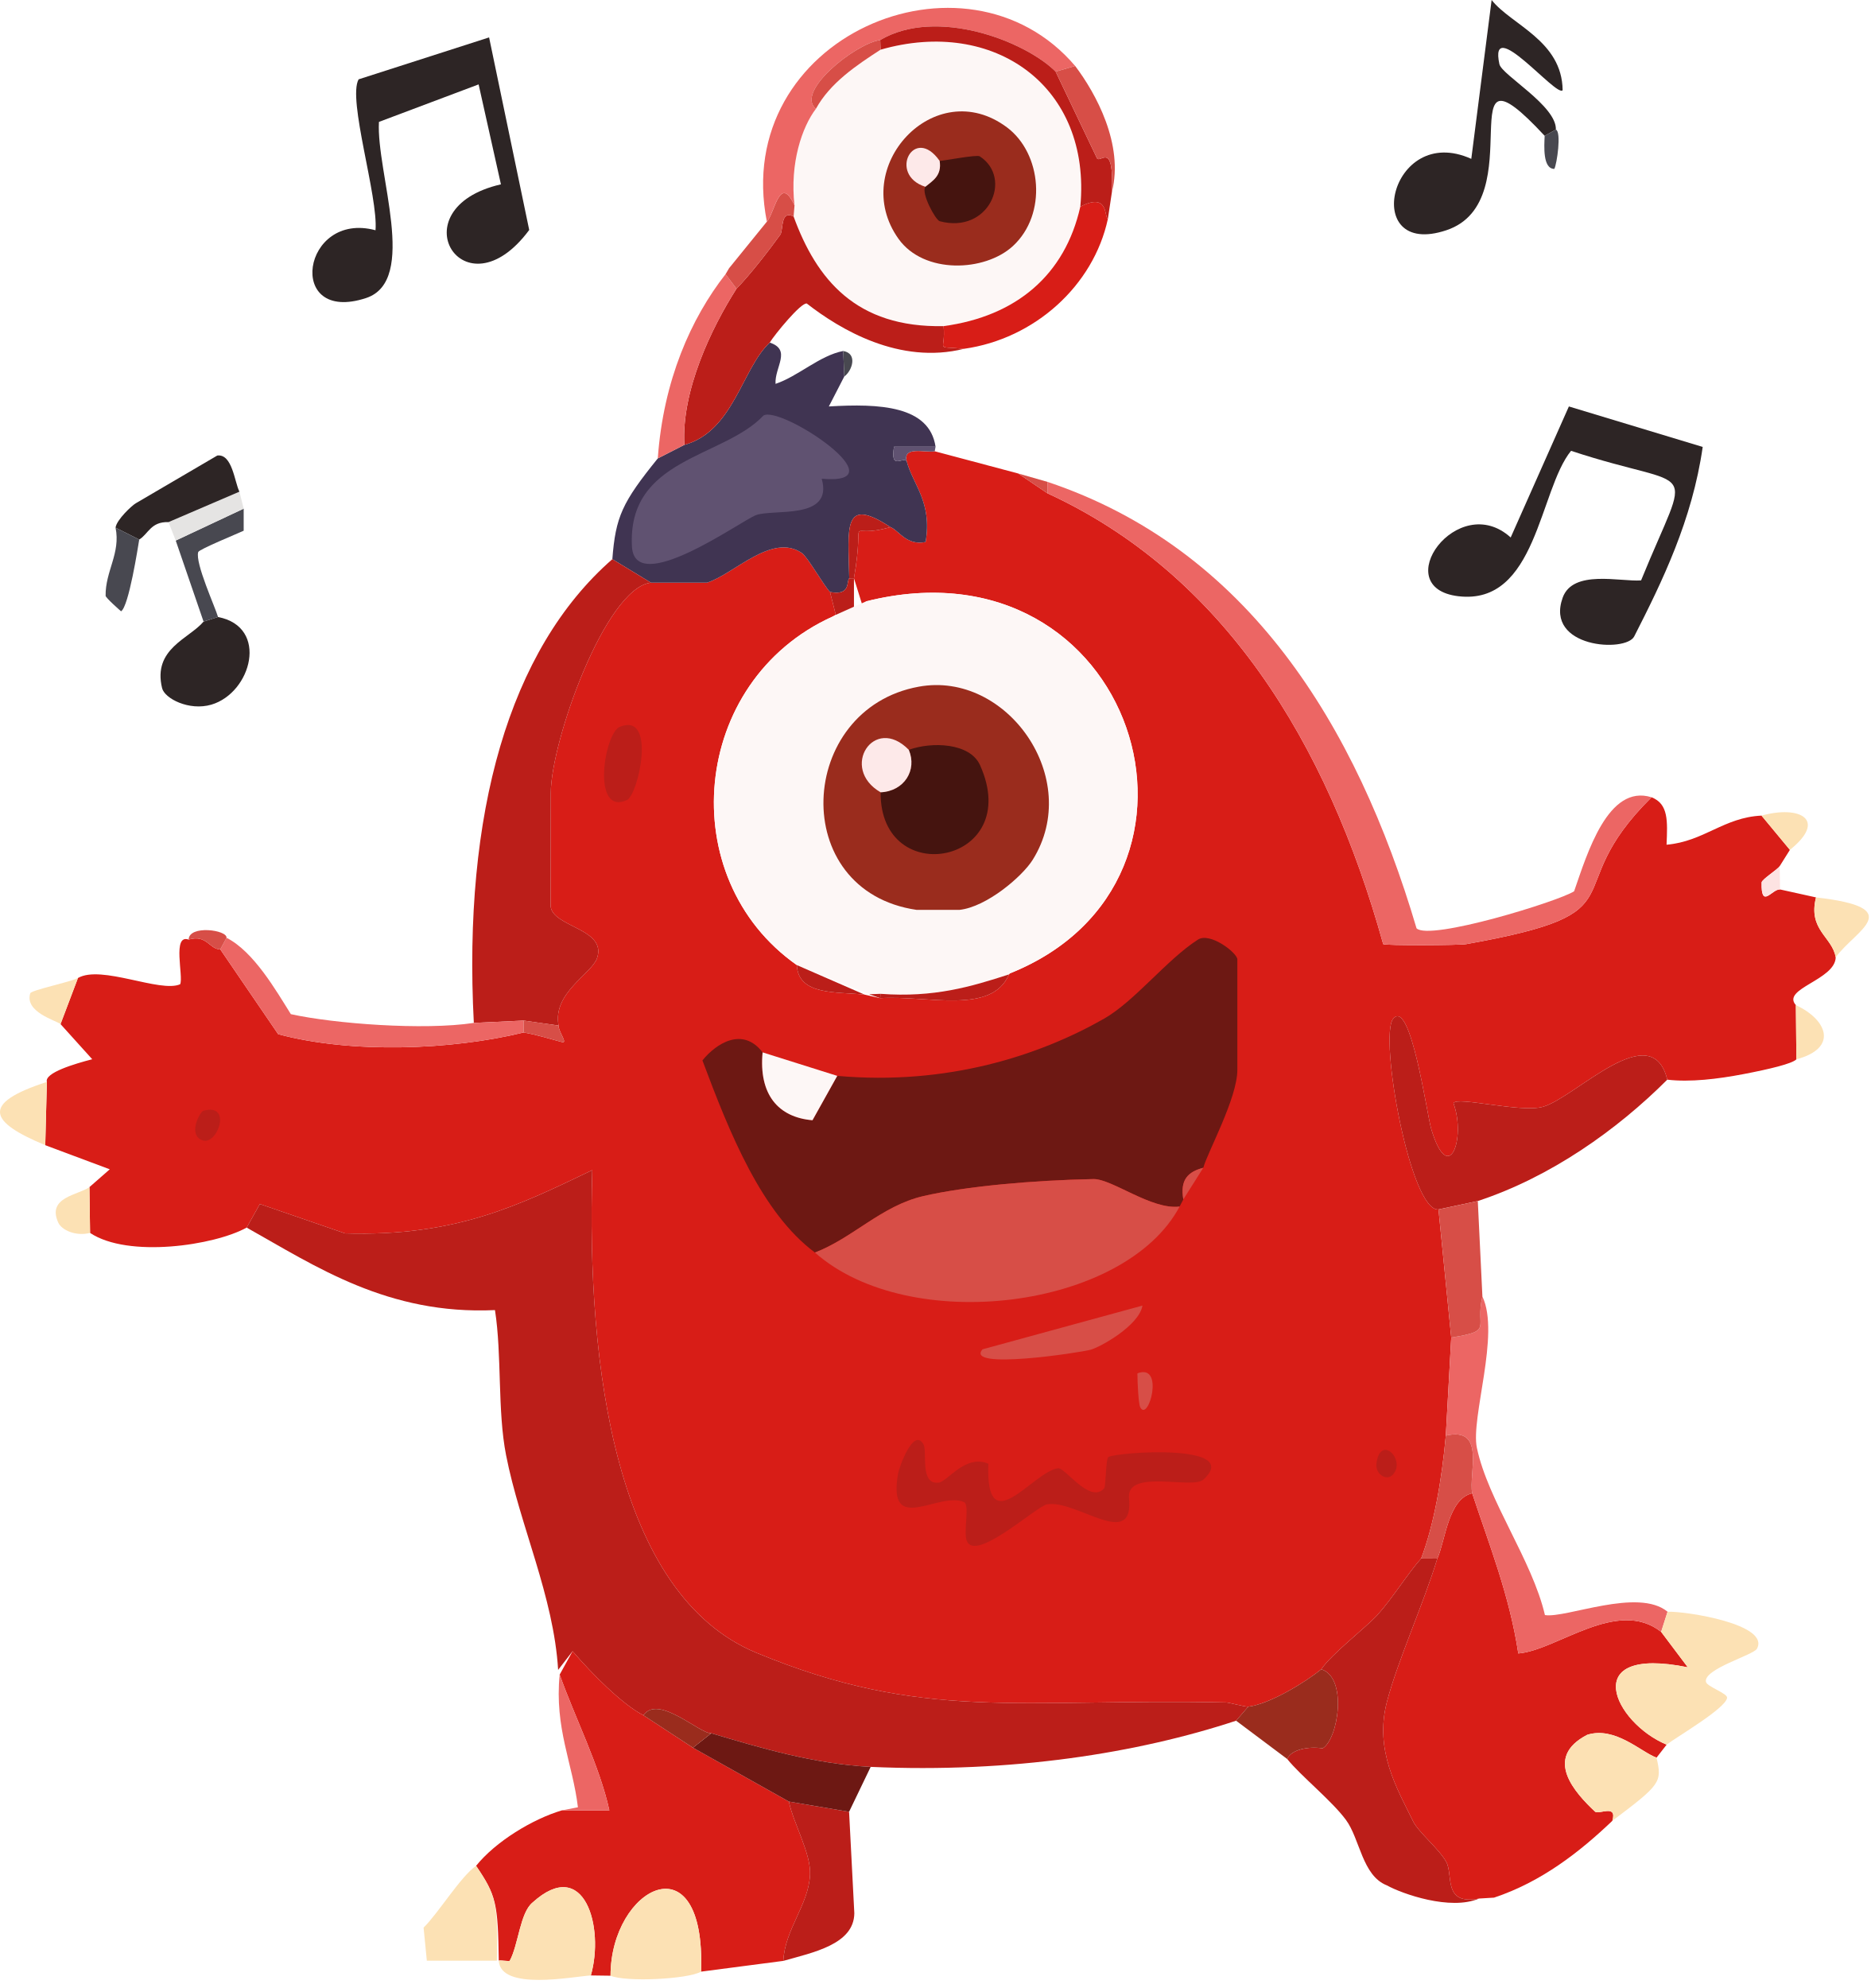
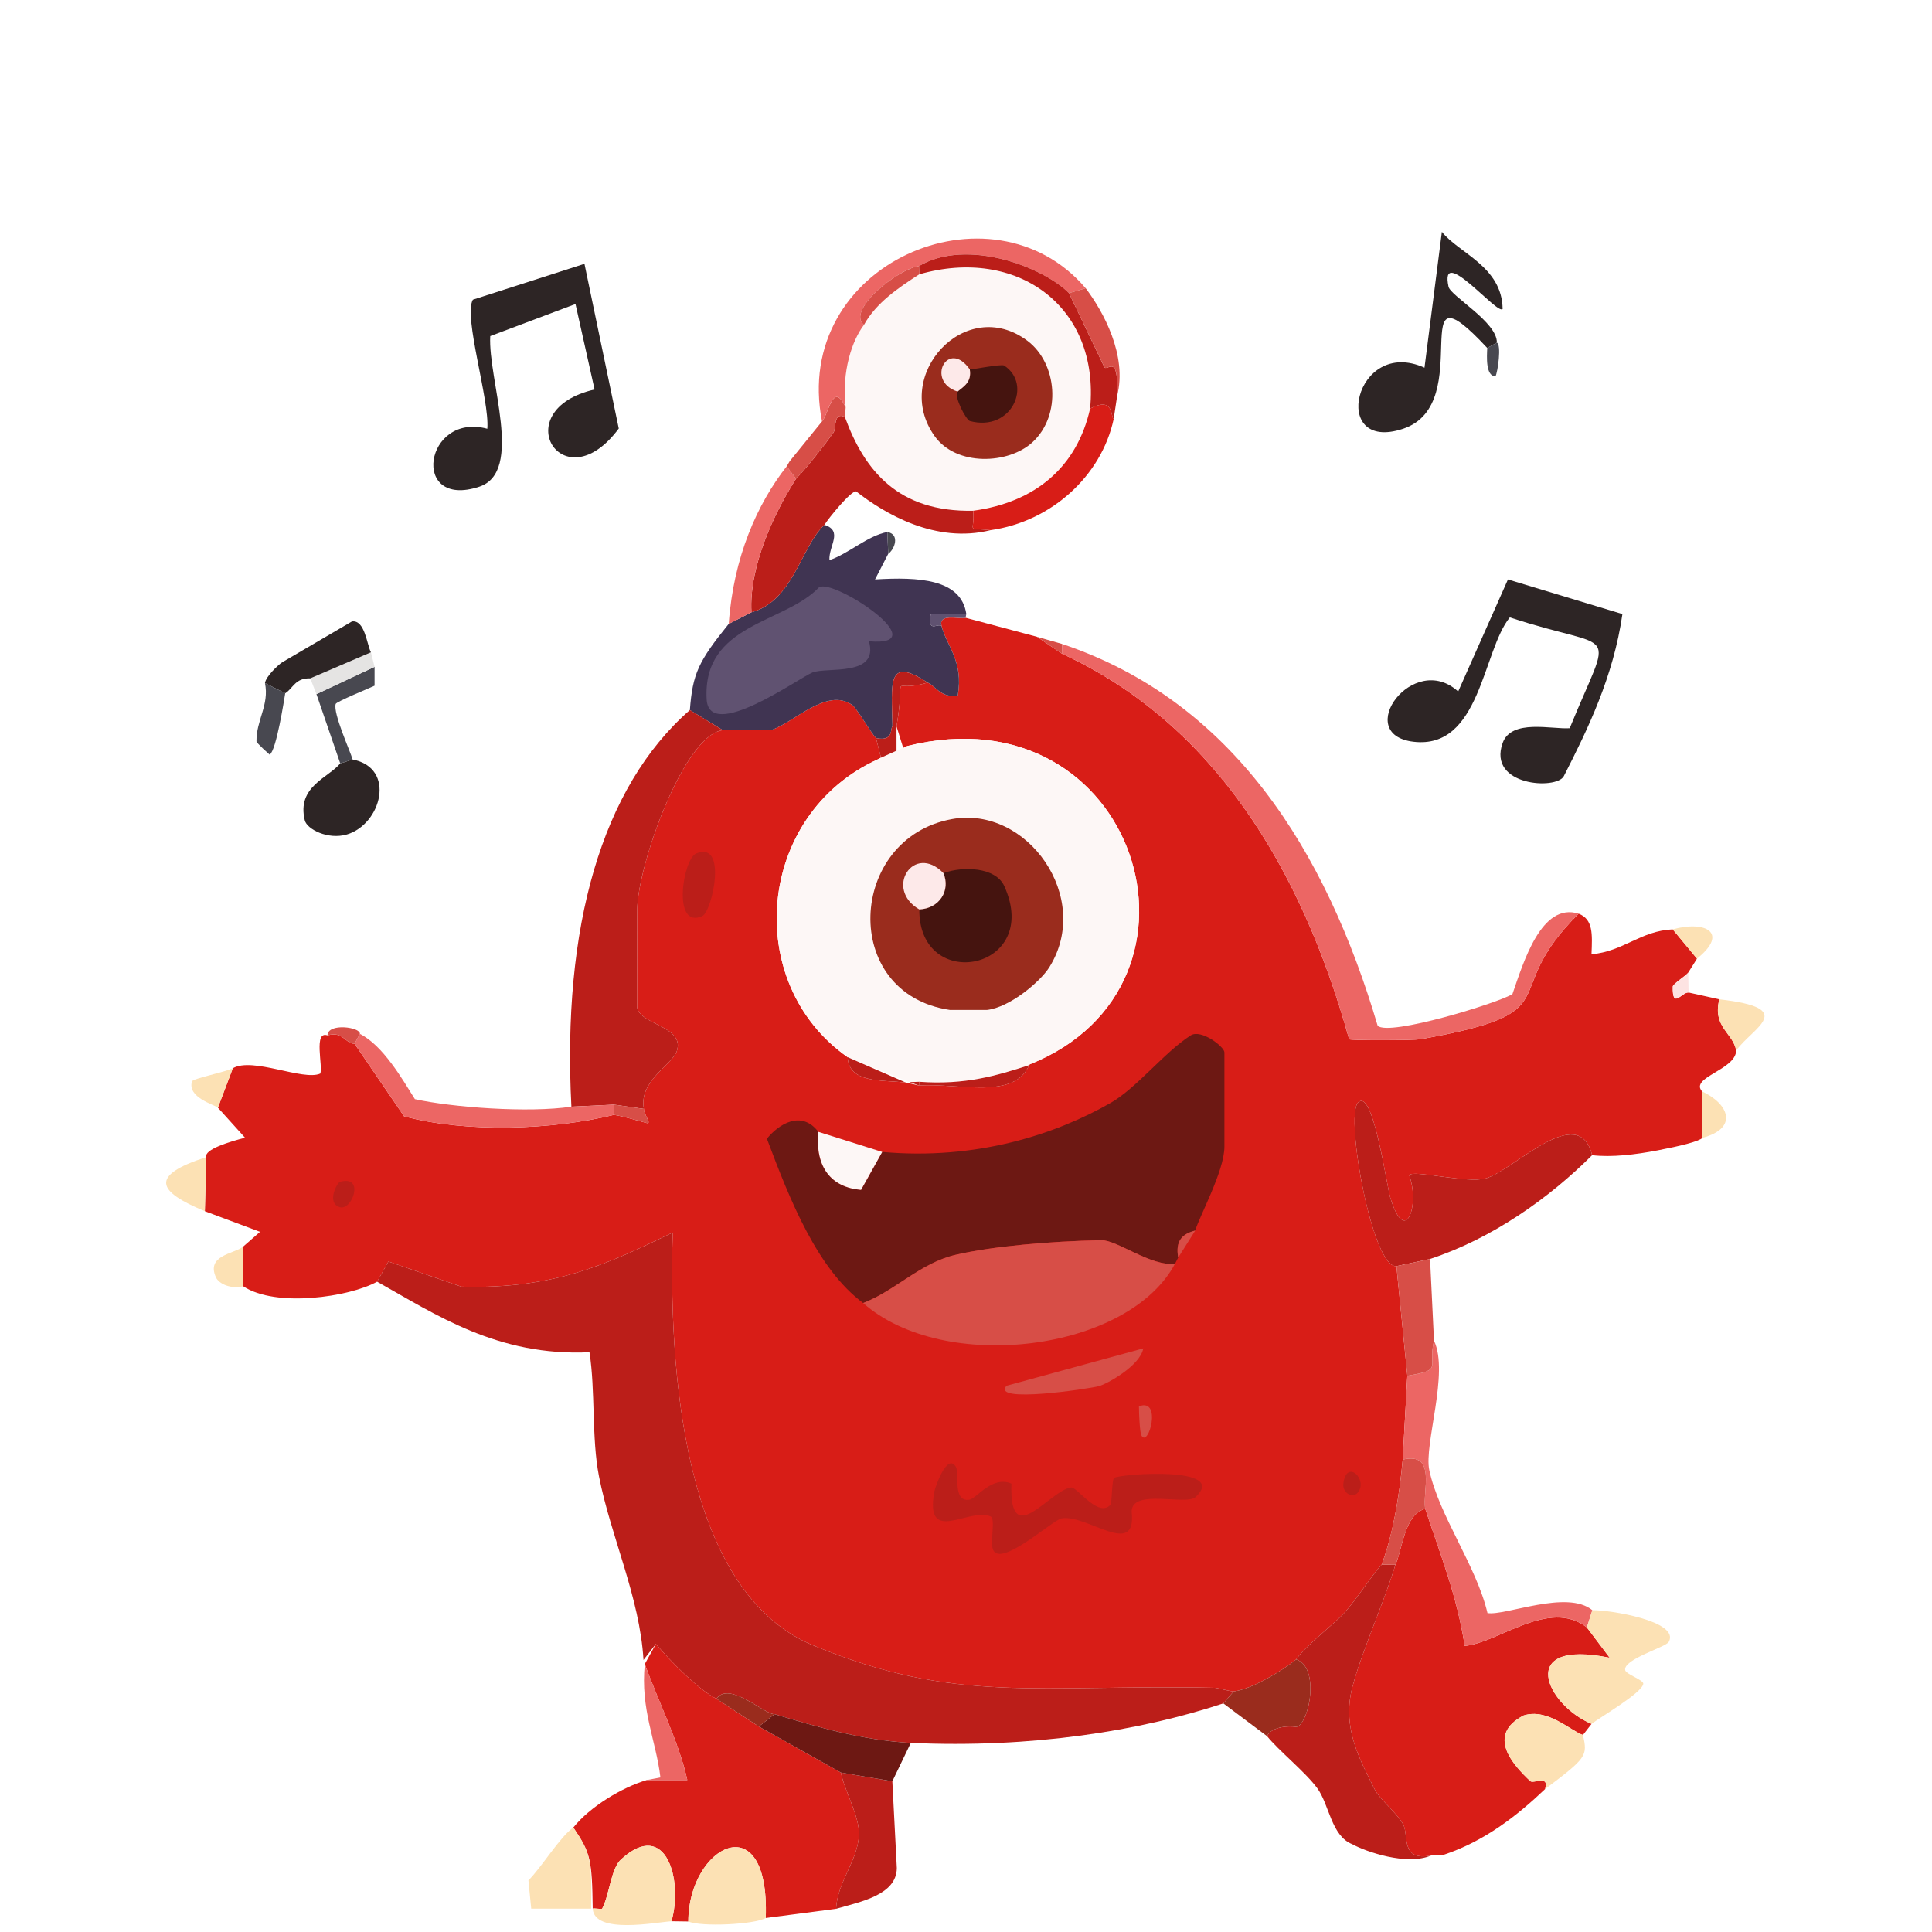
- <svg xmlns="http://www.w3.org/2000/svg" width="100%" height="100%" viewBox="0 0 207 220" version="1.1" xml:space="preserve" style="fill-rule:evenodd;clip-rule:evenodd;stroke-linejoin:round;stroke-miterlimit:2;">
+ <svg xmlns="http://www.w3.org/2000/svg" viewBox="-21.5 -30.0 250 250" version="1.1" style="fill-rule:evenodd;clip-rule:evenodd;stroke-linejoin:round;stroke-miterlimit:2;">
  <g transform="matrix(1,0,0,1,-36.56167,-1147.52)">
    <g>
      <g>
        <path d="M140.01,1197.46L149.25,1199.92L152.48,1202.11C171.87,1211.03 183.41,1229.57 189.64,1252C189.8,1252.17 198.07,1252.14 198.84,1252C218.89,1248.42 208.52,1246.46 219.34,1235.75C221.22,1236.49 221.11,1238.37 221,1241C225.14,1240.64 227.34,1237.97 231.51,1237.78L234.65,1241.57L233.52,1243.37C233.31,1243.73 231.53,1244.84 231.52,1245.18C231.45,1248.2 232.67,1245.88 233.56,1245.95L237.54,1246.83C236.63,1250.45 239.34,1251.18 239.72,1253.46C239.66,1255.98 233.68,1256.92 235.31,1258.75L235.37,1264.75C234.88,1265.24 232.4,1265.83 229.54,1266.38C226.67,1266.93 223.6,1267.3 221.08,1267C219.35,1259.95 210.96,1268.95 207.33,1270C204.89,1270.7 197.71,1268.8 197.42,1269.61C198.82,1273.47 196.9,1278.92 194.96,1272.47C194.48,1270.89 192.69,1257.96 190.75,1260.25C189.14,1262.16 192.65,1281.67 195.76,1281.36L197.17,1295.54L196.57,1306.39C196.13,1311.25 195.27,1316.22 193.84,1319.99C192.51,1321.44 190.59,1324.5 188.99,1326.25C187.66,1327.7 184.02,1330.46 182.78,1332.25C181.08,1333.65 177.07,1336.11 174.7,1336.39C174.18,1336.38 172.6,1335.93 172.26,1335.92C149.22,1335.45 138.75,1338.08 120.26,1330.42C104.72,1323.98 101.46,1298.82 102.11,1277.01C93.98,1280.91 87.02,1284.38 74.75,1284.01L65.32,1280.76L63.86,1283.37C60.29,1285.35 50.75,1286.77 46.53,1283.96L46.46,1278.89L48.71,1276.92L41.57,1274.25L41.75,1267.25C41.46,1266.24 44.83,1265.24 46.77,1264.74L43.26,1260.85L45.19,1255.75C47.76,1254.26 54.3,1257.42 56.5,1256.44C56.89,1255.57 55.59,1250.84 57.44,1251.5C59.45,1250.9 59.74,1252.59 60.94,1252.58L67.35,1261.97C75.44,1264.14 86.55,1263.73 94.51,1261.78C95.94,1262.01 97.73,1262.58 98.75,1262.84C99.46,1263.03 98.35,1261.68 98.38,1261.01C97.69,1257.41 102.03,1255.29 102.63,1253.57C103.78,1250.26 97.66,1250.13 97.5,1247.78L97.52,1235.25C97.53,1229.6 103.55,1212.59 108.6,1212L114.82,1212C117.81,1211.04 122.01,1206.44 125.32,1208.73C125.93,1209.15 127.67,1212.22 128.42,1213.03L129.06,1215.56L128.71,1215.75C112.94,1222.88 111.04,1244.7 124.75,1254.32C124.9,1257.69 129.11,1257.26 132.25,1257.59L133.98,1257.98C139.22,1257.65 146.3,1259.86 148.23,1255.35L148.3,1255.25C174.12,1244.93 162.16,1206.65 132.44,1214.06L132,1214.5L131.07,1211.51C132.41,1203.79 129.89,1207.38 135.1,1205.85C136.03,1206.19 136.86,1207.94 139,1207.5C139.75,1203.06 137.59,1201.16 136.9,1198.55C136.47,1196.85 138.98,1197.64 140.01,1197.46Z" style="fill:rgb(216,29,23);fill-rule:nonzero;" />
        <g>
          <path d="M120.96,1263.98C120.52,1268.63 122.68,1271.17 126.48,1271.49L129.22,1266.58C141.42,1267.67 151.61,1264.32 158.75,1260.25C162.14,1258.32 165.71,1253.69 169.14,1251.5C170.48,1250.64 173.5,1252.98 173.5,1253.69L173.5,1265.91C173.5,1269.06 170.19,1275.04 169.73,1276.75C168.04,1277.19 167.14,1278.07 167.52,1280.25L167.11,1281.04C164.01,1281.44 159.62,1277.96 157.57,1278C150.96,1278.13 143.45,1278.79 138.72,1279.89C134.1,1280.97 130.94,1284.53 126.75,1286.13C120.85,1281.74 117.32,1272.94 114.3,1264.87C115.82,1262.98 118.76,1261.11 120.96,1263.98Z" style="fill:rgb(109,24,19);fill-rule:nonzero;" />
          <path d="M167.11,1281.04C161.06,1292.42 137.18,1295.37 126.75,1286.13C130.94,1284.53 134.1,1280.97 138.72,1279.89C143.45,1278.79 150.96,1278.13 157.57,1278C159.62,1277.96 164.01,1281.44 167.11,1281.04Z" style="fill:rgb(215,78,71);fill-rule:nonzero;" />
          <path d="M129.22,1266.58L126.48,1271.49C122.68,1271.17 120.52,1268.63 120.96,1263.98L129.22,1266.58Z" style="fill:rgb(253,247,246);fill-rule:nonzero;" />
          <path d="M169.73,1276.75L167.52,1280.25C167.14,1278.07 168.04,1277.19 169.73,1276.75Z" style="fill:rgb(215,78,71);fill-rule:nonzero;" />
        </g>
        <path d="M138.75,1307.33C139.24,1308.15 138.29,1311.87 140.46,1311.59C141.43,1311.47 143.41,1308.42 145.94,1309.5C145.63,1318.29 150.87,1310.37 153.66,1310C154.44,1309.9 157.16,1313.97 158.75,1312.24C158.97,1312 158.92,1308.83 159.25,1308.75C160.25,1308.21 174.15,1307.21 169.75,1311.25C168.54,1312.37 161.39,1310.06 161.5,1313.19C162.16,1319.24 155.7,1313.42 152.43,1314C151.26,1314.21 144.54,1320.43 143.56,1318.05C143.15,1317.05 143.91,1314.05 143.25,1313.75C140.46,1312.51 134.73,1317.55 135.95,1310.6C136.08,1309.86 137.65,1305.47 138.75,1307.33Z" style="fill:rgb(187,30,25);fill-rule:nonzero;" />
        <path d="M163,1292C162.62,1294.23 158.29,1296.62 157.25,1296.89C156.01,1297.22 143.26,1299.16 145.3,1296.84L163,1292Z" style="fill:rgb(215,78,71);fill-rule:nonzero;" />
        <path d="M105.16,1227.95C109.26,1226.29 107.21,1235.49 105.94,1236.06C102,1237.84 103.42,1228.66 105.16,1227.95Z" style="fill:rgb(187,30,25);fill-rule:nonzero;" />
        <path d="M59.07,1270.44C62.3,1269.54 60.64,1274.23 59.03,1273.73C57.27,1273.18 58.68,1270.55 59.07,1270.44Z" style="fill:rgb(187,30,25);fill-rule:nonzero;" />
        <path d="M162.44,1299.5C165.49,1298.34 163.65,1305 162.75,1303.25C162.56,1302.88 162.44,1300.55 162.44,1299.5Z" style="fill:rgb(215,78,71);fill-rule:nonzero;" />
        <path d="M190.75,1310.67C190.04,1311.5 188.75,1310.65 188.89,1309.5C189.29,1306.2 192.15,1309.02 190.75,1310.67Z" style="fill:rgb(187,30,25);fill-rule:nonzero;" />
        <g>
          <path d="M148.3,1255.25L148.23,1255.35C144.06,1256.7 139.96,1257.94 134,1257.5L132.75,1257.55L124.75,1254.32C111.04,1244.7 112.94,1222.88 128.71,1215.75L129.06,1215.56L131.07,1214.66L132.44,1214.06C162.16,1206.65 174.12,1244.93 148.3,1255.25Z" style="fill:rgb(253,247,246);fill-rule:nonzero;" />
          <g>
            <path d="M142.75,1248.21L138,1248.21C123.7,1246.12 124.74,1225.96 138.25,1223.51C148,1221.73 156.46,1233.69 150.85,1242.67C149.71,1244.5 145.77,1247.88 142.75,1248.21Z" style="fill:rgb(154,44,29);fill-rule:nonzero;" />
            <g>
              <path d="M134.02,1235.2C136.63,1235.08 138.09,1232.75 137.14,1230.5C139.67,1229.58 143.9,1229.71 145.02,1232.19C149.94,1243.12 133.94,1246.12 134.02,1235.2Z" style="fill:rgb(69,20,15);fill-rule:nonzero;" />
              <path d="M137.14,1230.5C138.09,1232.75 136.63,1235.08 134.02,1235.2C129.44,1232.55 133.29,1226.56 137.14,1230.5Z" style="fill:rgb(253,233,233);fill-rule:nonzero;" />
            </g>
          </g>
          <path d="M148.23,1255.35C146.3,1259.86 139.22,1257.65 133.98,1257.98L134,1257.5C139.96,1257.94 144.06,1256.7 148.23,1255.35Z" style="fill:rgb(187,30,25);fill-rule:nonzero;" />
          <path d="M132.25,1257.59C129.11,1257.26 124.9,1257.69 124.75,1254.32L132.25,1257.59Z" style="fill:rgb(187,30,25);fill-rule:nonzero;" />
        </g>
        <g>
          <path d="M63.86,1283.37L65.32,1280.76L74.75,1284.01C87.02,1284.38 93.98,1280.91 102.11,1277.01C101.46,1298.82 104.72,1323.98 120.26,1330.42C138.75,1338.08 149.22,1335.45 172.26,1335.92C172.6,1335.93 174.18,1336.38 174.7,1336.39L173.36,1337.94C162.48,1341.53 148.53,1343.75 132.92,1343.05C126.62,1342.72 120.73,1340.95 115.28,1339.33C114.01,1339.41 109.41,1334.97 107.77,1337.34C105.47,1336.17 102.09,1332.77 99.93,1330.25L98.33,1332.32C97.84,1324.17 94.1,1316.36 92.57,1308.56C91.6,1303.62 92.12,1297.49 91.34,1292.5C79.49,1293.05 71.52,1287.67 63.86,1283.37Z" style="fill:rgb(187,30,25);fill-rule:nonzero;" />
          <g>
            <path d="M107.77,1337.34L113.25,1340.93L123.87,1346.89C124.37,1349.32 126.33,1352.62 126.21,1355C126.03,1358.37 123.43,1361.01 123.25,1364.52L114.15,1365.71C114.68,1350.82 104.13,1356.36 104.13,1366.16L101.95,1366.13C103.47,1360.83 101.26,1352.83 95.49,1358.07C94.11,1359.21 93.94,1362.72 92.98,1364.5C92.92,1364.61 91.81,1364.4 91.76,1364.5C91.67,1358.13 91.48,1357.29 89.25,1354C91.41,1351.31 95.51,1348.82 98.75,1347.86L104,1347.86C102.91,1342.91 100.22,1337.67 98.5,1332.84L99.93,1330.25C102.09,1332.77 105.47,1336.17 107.77,1337.34Z" style="fill:rgb(216,29,23);fill-rule:nonzero;" />
            <g>
              <path d="M130.53,1348.02L131.11,1359.25C131.07,1362.71 126.51,1363.59 123.25,1364.52C123.43,1361.01 126.03,1358.37 126.21,1355C126.33,1352.62 124.37,1349.32 123.87,1346.89L130.53,1348.02Z" style="fill:rgb(187,30,25);fill-rule:nonzero;" />
              <g>
                <path d="M115.28,1339.33C120.73,1340.95 126.62,1342.72 132.92,1343.05L130.53,1348.02L123.87,1346.89L113.25,1340.93L115.28,1339.33Z" style="fill:rgb(109,24,19);fill-rule:nonzero;" />
                <path d="M107.77,1337.34C109.41,1334.97 114.01,1339.41 115.28,1339.33L113.25,1340.93L107.77,1337.34Z" style="fill:rgb(154,44,29);fill-rule:nonzero;" />
              </g>
            </g>
            <path d="M98.75,1347.86L100.52,1347.52C99.95,1342.7 97.91,1338.75 98.5,1332.84C100.22,1337.67 102.91,1342.91 104,1347.86L98.75,1347.86Z" style="fill:rgb(236,102,100);fill-rule:nonzero;" />
          </g>
        </g>
        <g>
          <path d="M121.75,1185.43C124.2,1186.25 122.28,1188.14 122.39,1190C124.9,1189.16 127.26,1186.87 129.88,1186.36L130,1189.18L128.29,1192.5C133.9,1192.16 139.43,1192.42 140.1,1196.96L135.5,1196.96C135.09,1199.6 136.4,1198.05 136.9,1198.55C137.59,1201.16 139.75,1203.06 139,1207.5C136.86,1207.94 136.03,1206.19 135.1,1205.85C129.76,1202.34 130.45,1205.94 130.55,1211.52C130.22,1211.74 130.77,1213.51 128.42,1213.03C127.67,1212.22 125.93,1209.15 125.32,1208.73C122.01,1206.44 117.81,1211.04 114.82,1212L108.6,1212L104.33,1209.4C104.69,1204.71 105.41,1203.13 109.36,1198.25L112.3,1196.75C117.74,1195.27 118.68,1188.28 121.75,1185.43Z" style="fill:rgb(64,52,82);fill-rule:nonzero;" />
          <path d="M121.06,1193.5C123.04,1192.39 136.41,1201.29 127.5,1200.5C128.83,1205.15 122.06,1203.79 120.19,1204.54C118.43,1205.25 106.8,1213.62 106.5,1208C105.97,1198.16 116.61,1198.23 121.06,1193.5Z" style="fill:rgb(96,82,113);fill-rule:nonzero;" />
          <g>
            <path d="M104.33,1209.4L108.6,1212C103.55,1212.59 97.53,1229.6 97.52,1235.25L97.5,1247.78C97.66,1250.13 103.78,1250.26 102.63,1253.57C102.03,1255.29 97.69,1257.41 98.38,1261.01L94.51,1260.46L89,1260.72C87.79,1237.59 92.87,1219.41 104.33,1209.4Z" style="fill:rgb(187,30,25);fill-rule:nonzero;" />
            <path d="M89,1260.72L94.51,1260.46L94.51,1261.78C86.55,1263.73 75.44,1264.14 67.35,1261.97L60.94,1252.58L61.63,1251.3C64.64,1252.82 67.1,1257.12 68.75,1259.75C73.55,1260.81 83.44,1261.56 89,1260.72Z" style="fill:rgb(236,102,100);fill-rule:nonzero;" />
            <path d="M98.38,1261.01C98.35,1261.68 99.46,1263.03 98.75,1262.84C97.73,1262.58 95.94,1262.01 94.51,1261.78L94.51,1260.46L98.38,1261.01Z" style="fill:rgb(215,78,71);fill-rule:nonzero;" />
          </g>
          <path d="M131.07,1211.51L130.55,1211.52C130.45,1205.94 129.76,1202.34 135.1,1205.85C129.89,1207.38 132.41,1203.79 131.07,1211.51Z" style="fill:rgb(187,30,25);fill-rule:nonzero;" />
          <path d="M131.07,1211.51L131.07,1214.66L129.06,1215.56L128.42,1213.03C130.77,1213.51 130.22,1211.74 130.55,1211.52L131.07,1211.51Z" style="fill:rgb(187,30,25);fill-rule:nonzero;" />
          <path d="M140.1,1196.96L140.01,1197.46C138.98,1197.64 136.47,1196.85 136.9,1198.55C136.4,1198.05 135.09,1199.6 135.5,1196.96L140.1,1196.96Z" style="fill:rgb(96,82,113);fill-rule:nonzero;" />
          <path d="M130,1189.18L129.88,1186.36C131.55,1186.65 130.83,1188.61 130,1189.18Z" style="fill:rgb(72,72,80);fill-rule:nonzero;" />
        </g>
        <path d="M219.34,1235.75C208.52,1246.46 218.89,1248.42 198.84,1252C198.07,1252.14 189.8,1252.17 189.64,1252C183.41,1229.57 171.87,1211.03 152.48,1202.11L152.5,1200.85C174.62,1208.26 186.66,1227.69 193.33,1250.25C194.77,1251.67 209.1,1247.25 210.77,1246.15C212.22,1241.97 214.53,1234.24 219.34,1235.75Z" style="fill:rgb(236,102,100);fill-rule:nonzero;" />
        <path d="M200.11,1280.43L195.76,1281.36C192.65,1281.67 189.14,1262.16 190.75,1260.25C192.69,1257.96 194.48,1270.89 194.96,1272.47C196.9,1278.92 198.82,1273.47 197.42,1269.61C197.71,1268.8 204.89,1270.7 207.33,1270C210.96,1268.95 219.35,1259.95 221.08,1267C215.49,1272.59 208.14,1277.79 200.11,1280.43Z" style="fill:rgb(187,30,25);fill-rule:nonzero;" />
        <path d="M239.72,1253.46C239.34,1251.18 236.63,1250.45 237.54,1246.83C247.8,1248 241.89,1250.45 239.72,1253.46Z" style="fill:rgb(252,225,180);fill-rule:nonzero;" />
        <path d="M41.75,1267.25L41.57,1274.25C35.42,1271.7 34.32,1269.65 41.75,1267.25Z" style="fill:rgb(252,225,180);fill-rule:nonzero;" />
        <path d="M45.19,1255.75L43.26,1260.85C42.75,1260.44 39.26,1259.52 39.91,1257.44C40.02,1257.09 44.35,1256.2 45.19,1255.75Z" style="fill:rgb(252,225,180);fill-rule:nonzero;" />
        <path d="M46.46,1278.89L46.53,1283.96C44.96,1284.36 43.38,1283.66 43,1282.8C41.74,1279.99 45.22,1279.78 46.46,1278.89Z" style="fill:rgb(252,225,180);fill-rule:nonzero;" />
        <path d="M235.37,1264.75L235.31,1258.75C238.76,1260.35 240.06,1263.49 235.37,1264.75Z" style="fill:rgb(252,225,180);fill-rule:nonzero;" />
        <path d="M231.51,1237.78C235.73,1236.61 238.84,1238.21 234.65,1241.57L231.51,1237.78Z" style="fill:rgb(252,225,180);fill-rule:nonzero;" />
        <path d="M57.44,1251.5C57.47,1249.85 61.73,1250.43 61.63,1251.3L60.94,1252.58C59.74,1252.59 59.45,1250.9 57.44,1251.5Z" style="fill:rgb(215,78,71);fill-rule:nonzero;" />
        <path d="M233.52,1243.37L233.56,1245.95C232.67,1245.88 231.45,1248.2 231.52,1245.18C231.53,1244.84 233.31,1243.73 233.52,1243.37Z" style="fill:rgb(253,227,226);fill-rule:nonzero;" />
      </g>
      <path d="M210.19,1192.5L225,1196.98C223.84,1205.09 220.5,1211.91 217.42,1217.95C216.49,1219.76 207.52,1219.23 209.5,1213.67C210.63,1210.5 215.88,1211.92 218.18,1211.75C223.79,1197.98 224.52,1202.06 210.43,1197.41C206.89,1201.75 206.63,1214.54 197.95,1213.5C190.07,1212.55 197.9,1201.7 203.75,1207L210.19,1192.5Z" style="fill:rgb(45,37,37);fill-rule:nonzero;" />
      <path d="M90.69,1151.66L95.13,1172.97C87.89,1182.73 80.44,1170.57 92,1167.92L89.53,1156.86L78.5,1161.01C78.18,1166.6 82.91,1178.57 77.08,1180.5C68.1,1183.46 69.98,1170.81 78.12,1173C78.43,1169.28 75,1158.49 76.25,1156.3L90.69,1151.66Z" style="fill:rgb(45,37,37);fill-rule:nonzero;" />
      <g>
        <path d="M207.51,1162.55C196.43,1150.63 206.34,1169.76 196.63,1173C187.02,1176.21 190.35,1161.02 199.39,1165.1L201.64,1147.52C203.8,1150.27 209.43,1152 209.5,1157.5C208.86,1158.37 201.29,1149.02 202.5,1154.62C202.76,1155.82 208.85,1159.23 208.75,1161.86L207.51,1162.55Z" style="fill:rgb(45,37,37);fill-rule:nonzero;" />
        <path d="M208.75,1161.86C209.38,1162.11 208.87,1165.66 208.58,1166.21C207.28,1166.21 207.46,1163.66 207.51,1162.55L208.75,1161.86Z" style="fill:rgb(72,72,80);fill-rule:nonzero;" />
      </g>
      <g>
        <path d="M60.69,1215.8C66.36,1216.89 64.4,1224.19 59.95,1225.5C57.49,1226.22 54.78,1224.82 54.5,1223.67C53.44,1219.31 57.5,1218.2 59.09,1216.31L60.69,1215.8Z" style="fill:rgb(45,37,37);fill-rule:nonzero;" />
        <g>
          <path d="M63.53,1203.81L63.53,1206.25C62.9,1206.55 58.59,1208.31 58.5,1208.61C58.13,1209.82 60.41,1214.77 60.69,1215.8L59.09,1216.31L56.01,1207.34L63.53,1203.81Z" style="fill:rgb(72,72,80);fill-rule:nonzero;" />
          <path d="M63.06,1201.93L63.53,1203.81L56.01,1207.34L55.21,1205.3L63.06,1201.93Z" style="fill:rgb(229,228,227);fill-rule:nonzero;" />
        </g>
      </g>
      <g>
        <path d="M55.21,1205.3C53.25,1205.23 52.98,1206.61 51.97,1207.23L49.35,1205.91C49.47,1205.02 51.18,1203.45 51.58,1203.22L60.61,1197.93C62.28,1197.72 62.52,1200.89 63.06,1201.93L55.21,1205.3Z" style="fill:rgb(45,37,37);fill-rule:nonzero;" />
        <path d="M51.97,1207.23C51.84,1208 50.82,1214.64 49.96,1215.17C49.96,1215.17 48.25,1213.68 48.25,1213.45C48.21,1210.72 49.93,1208.75 49.35,1205.91L51.97,1207.23Z" style="fill:rgb(72,72,80);fill-rule:nonzero;" />
      </g>
      <path d="M142.75,1248.21L138,1248.21L142.75,1248.21Z" style="fill:rgb(236,102,100);fill-rule:nonzero;" />
      <path d="M152.5,1200.85L152.48,1202.11L149.25,1199.92L152.5,1200.85Z" style="fill:rgb(215,78,71);fill-rule:nonzero;" />
      <path d="M134,1257.5L133.98,1257.98L132.75,1257.55L134,1257.5Z" style="fill:rgb(187,30,25);fill-rule:nonzero;" />
      <path d="M117.25,1177.2L117,1177.5L117.25,1177.2Z" style="fill:rgb(236,102,100);fill-rule:nonzero;" />
      <path d="M132.44,1214.06L132,1214.5L132.44,1214.06Z" style="fill:rgb(187,30,25);fill-rule:nonzero;" />
      <path d="M129.06,1215.56L128.71,1215.75L129.06,1215.56Z" style="fill:rgb(187,30,25);fill-rule:nonzero;" />
      <path d="M148.3,1255.25L148.23,1255.35L148.3,1255.25Z" style="fill:rgb(187,30,25);fill-rule:nonzero;" />
      <path d="M199.49,1312.77C201.33,1318.36 203.63,1324.08 204.59,1330.5C208.88,1330.15 215.54,1324.29 220.4,1328.11L223.35,1332.03C211.12,1329.55 215.19,1338.18 221.01,1340.59L219.89,1342.03C218.18,1341.41 215.3,1338.53 212.22,1339.5C207.3,1342.05 210.9,1345.95 213.08,1348C213.48,1348.38 215.57,1347.11 215,1349.02C211.4,1352.45 207.19,1355.76 201.91,1357.52L200.25,1357.62C196.21,1358.38 197.42,1355.04 196.62,1353.57C195.87,1352.18 193.55,1350.28 192.97,1349.11C191.16,1345.43 188.65,1341.23 190.05,1335.86C191.25,1331.27 194.07,1325.1 195.63,1320C196.53,1318.02 196.81,1313.4 199.49,1312.77Z" style="fill:rgb(216,29,23);fill-rule:nonzero;" />
      <g>
        <path d="M193.84,1319.99L195.63,1320C194.07,1325.1 191.25,1331.27 190.05,1335.86C188.65,1341.23 191.16,1345.43 192.97,1349.11C193.55,1350.28 195.87,1352.18 196.62,1353.57C197.42,1355.04 196.21,1358.38 200.25,1357.62C197.08,1358.99 191.74,1357.1 190.04,1356.16C187.31,1355.08 187.07,1351.02 185.52,1348.92C183.97,1346.81 180.47,1344 179.02,1342.18C179.44,1341.13 181.39,1340.75 182.94,1341C184.68,1339.96 185.72,1333.13 182.78,1332.25C184.02,1330.46 187.66,1327.7 188.99,1326.25C190.59,1324.5 192.51,1321.44 193.84,1319.99Z" style="fill:rgb(187,30,25);fill-rule:nonzero;" />
        <path d="M182.78,1332.25C185.72,1333.13 184.68,1339.96 182.94,1341C181.39,1340.75 179.44,1341.13 179.02,1342.18L173.36,1337.94L174.7,1336.39C177.07,1336.11 181.08,1333.65 182.78,1332.25Z" style="fill:rgb(154,44,29);fill-rule:nonzero;" />
      </g>
      <g>
        <path d="M221.11,1325.88L220.4,1328.11C215.54,1324.29 208.88,1330.15 204.59,1330.5C203.63,1324.08 201.33,1318.36 199.49,1312.77C199.07,1310.59 201.05,1305.35 196.57,1306.39L197.17,1295.54C201.94,1294.77 199.77,1294.52 200.62,1291C202.61,1295.16 199.3,1304.42 200.01,1307.75C201.25,1313.61 206.12,1320.16 207.54,1326.25C209.86,1326.63 217.85,1323.18 221.11,1325.88Z" style="fill:rgb(236,102,100);fill-rule:nonzero;" />
        <path d="M221.01,1340.59C215.19,1338.18 211.12,1329.55 223.35,1332.03L220.4,1328.11L221.11,1325.88C223.14,1325.81 232.5,1327.27 231,1329.98C230.61,1330.68 225.07,1332.22 225.36,1333.64C225.47,1334.18 227.77,1334.91 227.7,1335.41C227.54,1336.59 222.05,1339.77 221.01,1340.59Z" style="fill:rgb(252,225,180);fill-rule:nonzero;" />
        <path d="M200.11,1280.43L200.62,1291C199.77,1294.52 201.94,1294.77 197.17,1295.54L195.76,1281.36L200.11,1280.43Z" style="fill:rgb(215,78,71);fill-rule:nonzero;" />
        <path d="M199.49,1312.77C196.81,1313.4 196.53,1318.02 195.63,1320L193.84,1319.99C195.27,1316.22 196.13,1311.25 196.57,1306.39C201.05,1305.35 199.07,1310.59 199.49,1312.77Z" style="fill:rgb(215,78,71);fill-rule:nonzero;" />
      </g>
      <path d="M219.89,1342.03C220.52,1344.75 220.36,1344.98 215,1349.02C215.57,1347.11 213.48,1348.38 213.08,1348C210.9,1345.95 207.3,1342.05 212.22,1339.5C215.3,1338.53 218.18,1341.41 219.89,1342.03Z" style="fill:rgb(252,225,180);fill-rule:nonzero;" />
      <path d="M156.12,1170.39C154.43,1177.94 149.04,1182.52 140.99,1183.61C131.32,1183.81 126.93,1178.45 124.39,1171.48L124.49,1170.25C123.95,1165.56 125.34,1161.55 126.86,1159.56C128.43,1156.69 131.37,1154.73 134.01,1153.02C146.6,1149.4 157.38,1157.1 156.12,1170.39Z" style="fill:rgb(253,247,246);fill-rule:nonzero;" />
      <path d="M148.01,1161.62C151.85,1164.5 152.49,1171.22 148.66,1174.75C145.55,1177.61 138.81,1177.89 136,1173.95C130.4,1166.1 140.01,1155.63 148.01,1161.62Z" style="fill:rgb(154,44,29);fill-rule:nonzero;" />
      <g>
        <path d="M138.97,1168.19C139.72,1167.56 140.83,1166.99 140.55,1165.32C140.91,1165.34 144.66,1164.6 144.99,1164.82C148.7,1167.23 145.99,1173.46 140.56,1172C140.09,1171.87 138.47,1168.86 138.97,1168.19Z" style="fill:rgb(69,20,15);fill-rule:nonzero;" />
        <path d="M140.55,1165.32C140.83,1166.99 139.72,1167.56 138.97,1168.19C134.78,1166.85 137.72,1161.29 140.55,1165.32Z" style="fill:rgb(253,233,233);fill-rule:nonzero;" />
      </g>
      <path d="M124.39,1171.48C126.93,1178.45 131.32,1183.81 140.99,1183.61C141.26,1186.51 139.88,1185.79 143.25,1186.12C136.11,1187.9 129.55,1183.99 125.85,1181.11C125.22,1180.96 122.28,1184.56 121.75,1185.43C118.68,1188.28 117.74,1195.27 112.3,1196.75C111.95,1190.77 115.32,1183.78 118.07,1179.47C119.51,1178.01 121.69,1175.2 122.92,1173.49C123.27,1172.99 122.9,1170.73 124.39,1171.48Z" style="fill:rgb(187,30,25);fill-rule:nonzero;" />
      <path d="M159.17,1171.75C157.58,1179.13 151.07,1185.02 143.25,1186.12C139.88,1185.79 141.26,1186.51 140.99,1183.61C149.04,1182.52 154.43,1177.94 156.12,1170.39C159.28,1168.75 158.75,1171.54 159.17,1171.75Z" style="fill:rgb(216,29,23);fill-rule:nonzero;" />
      <path d="M116.86,1177.86L118.07,1179.47C115.32,1183.78 111.95,1190.77 112.3,1196.75L109.36,1198.25C109.97,1189.62 113.04,1182.74 116.86,1177.86Z" style="fill:rgb(236,102,100);fill-rule:nonzero;" />
      <path d="M124.49,1170.25L124.39,1171.48C122.9,1170.73 123.27,1172.99 122.92,1173.49C121.69,1175.2 119.51,1178.01 118.07,1179.47L116.86,1177.86L117.25,1177.2L121.43,1172.05C122.3,1171.11 122.86,1166.7 124.49,1170.25Z" style="fill:rgb(215,78,71);fill-rule:nonzero;" />
      <path d="M126.86,1159.56C125.34,1161.55 123.95,1165.56 124.49,1170.25C122.86,1166.7 122.3,1171.11 121.43,1172.05C117.41,1151.66 143.42,1140.56 155.55,1154.82L153.39,1155.45C150.03,1152.08 140.22,1148.27 133.98,1151.95C131.28,1152.31 124.52,1157.66 126.86,1159.56Z" style="fill:rgb(236,102,100);fill-rule:nonzero;" />
      <path d="M114.15,1365.71C112.67,1366.56 105.8,1366.88 104.13,1366.16C104.13,1356.36 114.68,1350.82 114.15,1365.71Z" style="fill:rgb(252,225,180);fill-rule:nonzero;" />
      <path d="M101.95,1366.13C99.9,1366.26 91.97,1367.86 91.76,1364.5C91.81,1364.4 92.92,1364.61 92.98,1364.5C93.94,1362.72 94.11,1359.21 95.49,1358.07C101.26,1352.83 103.47,1360.83 101.95,1366.13Z" style="fill:rgb(252,225,180);fill-rule:nonzero;" />
      <path d="M153.39,1155.45L157.95,1165C158.29,1165.73 159.85,1162.93 159.62,1168.75L159.17,1171.75C158.75,1171.54 159.28,1168.75 156.12,1170.39C157.38,1157.1 146.6,1149.4 134.01,1153.02L133.98,1151.95C140.22,1148.27 150.03,1152.08 153.39,1155.45Z" style="fill:rgb(187,30,25);fill-rule:nonzero;" />
      <path d="M155.55,1154.82C157.83,1157.83 160.95,1163.5 159.62,1168.75C159.85,1162.93 158.29,1165.73 157.95,1165L153.39,1155.45L155.55,1154.82Z" style="fill:rgb(215,78,71);fill-rule:nonzero;" />
      <path d="M133.98,1151.95L134.01,1153.02C131.37,1154.73 128.43,1156.69 126.86,1159.56C124.52,1157.66 131.28,1152.31 133.98,1151.95Z" style="fill:rgb(215,78,71);fill-rule:nonzero;" />
      <path d="M89.25,1354C91.48,1357.29 91.67,1358.13 91.55,1364.5L83.8,1364.5L83.44,1360.84C85.08,1359.23 87.53,1355.19 89.25,1354Z" style="fill:rgb(252,225,180);fill-rule:nonzero;" />
    </g>
  </g>
</svg>
